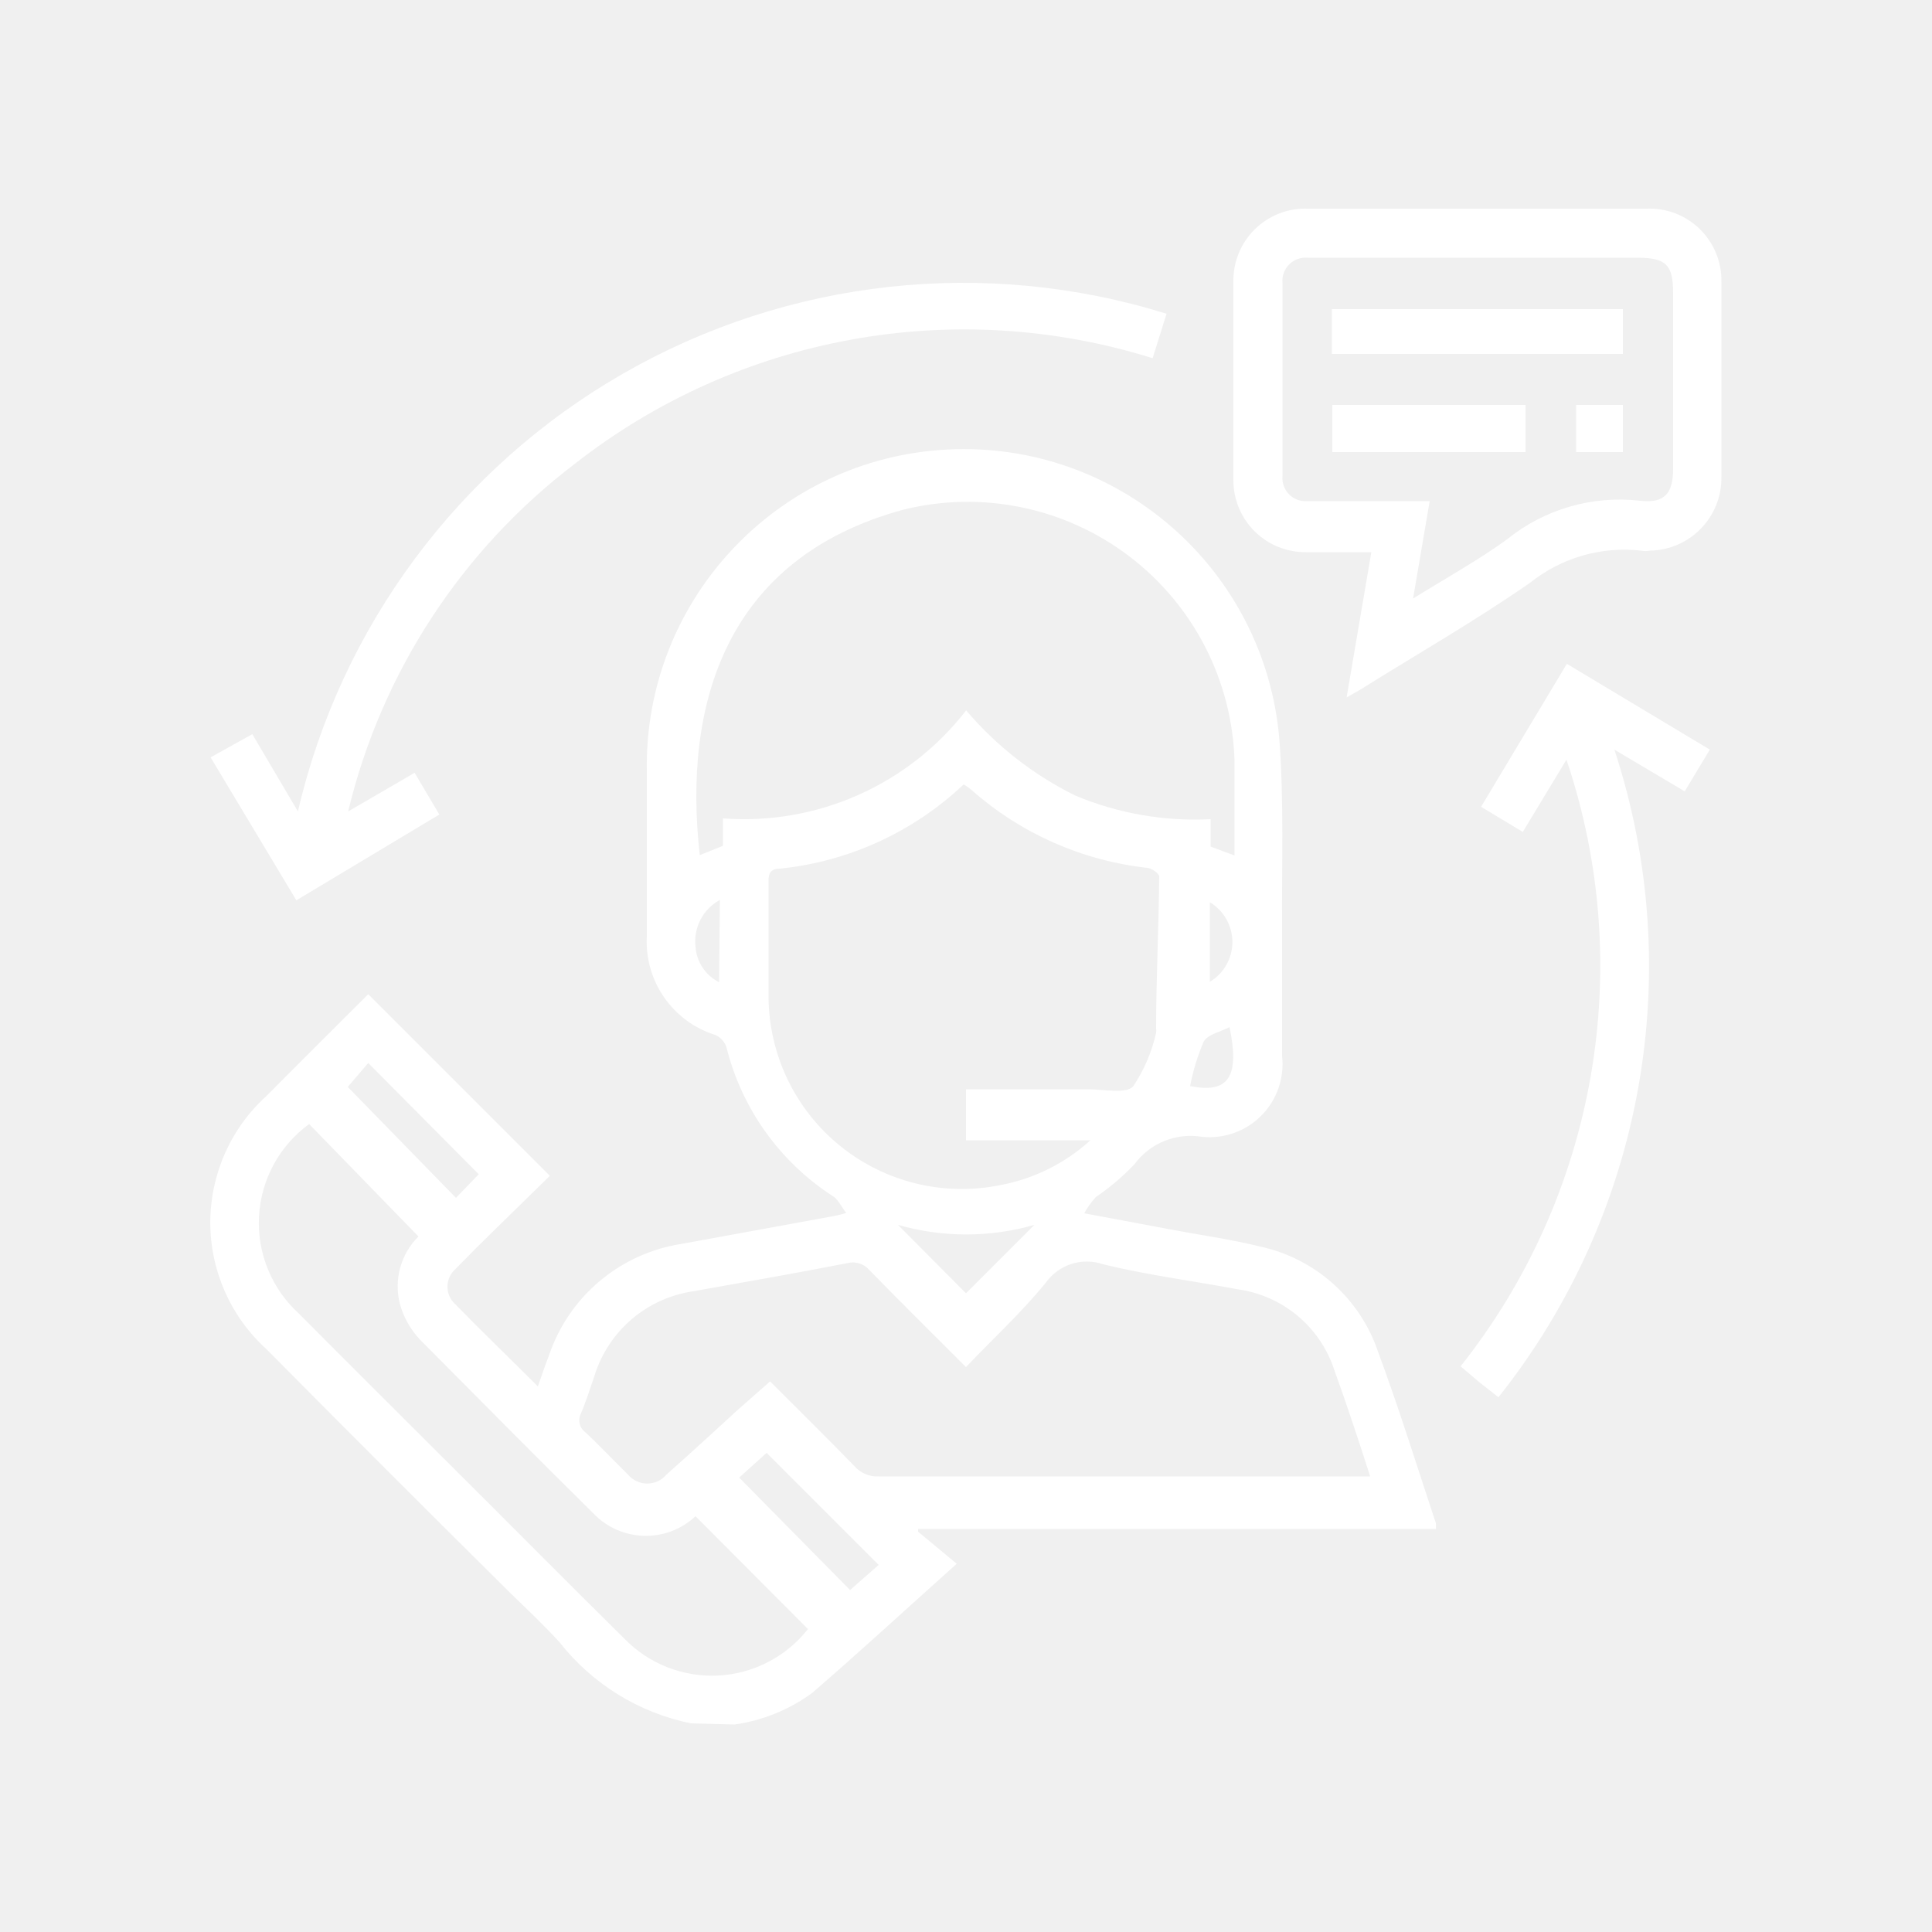
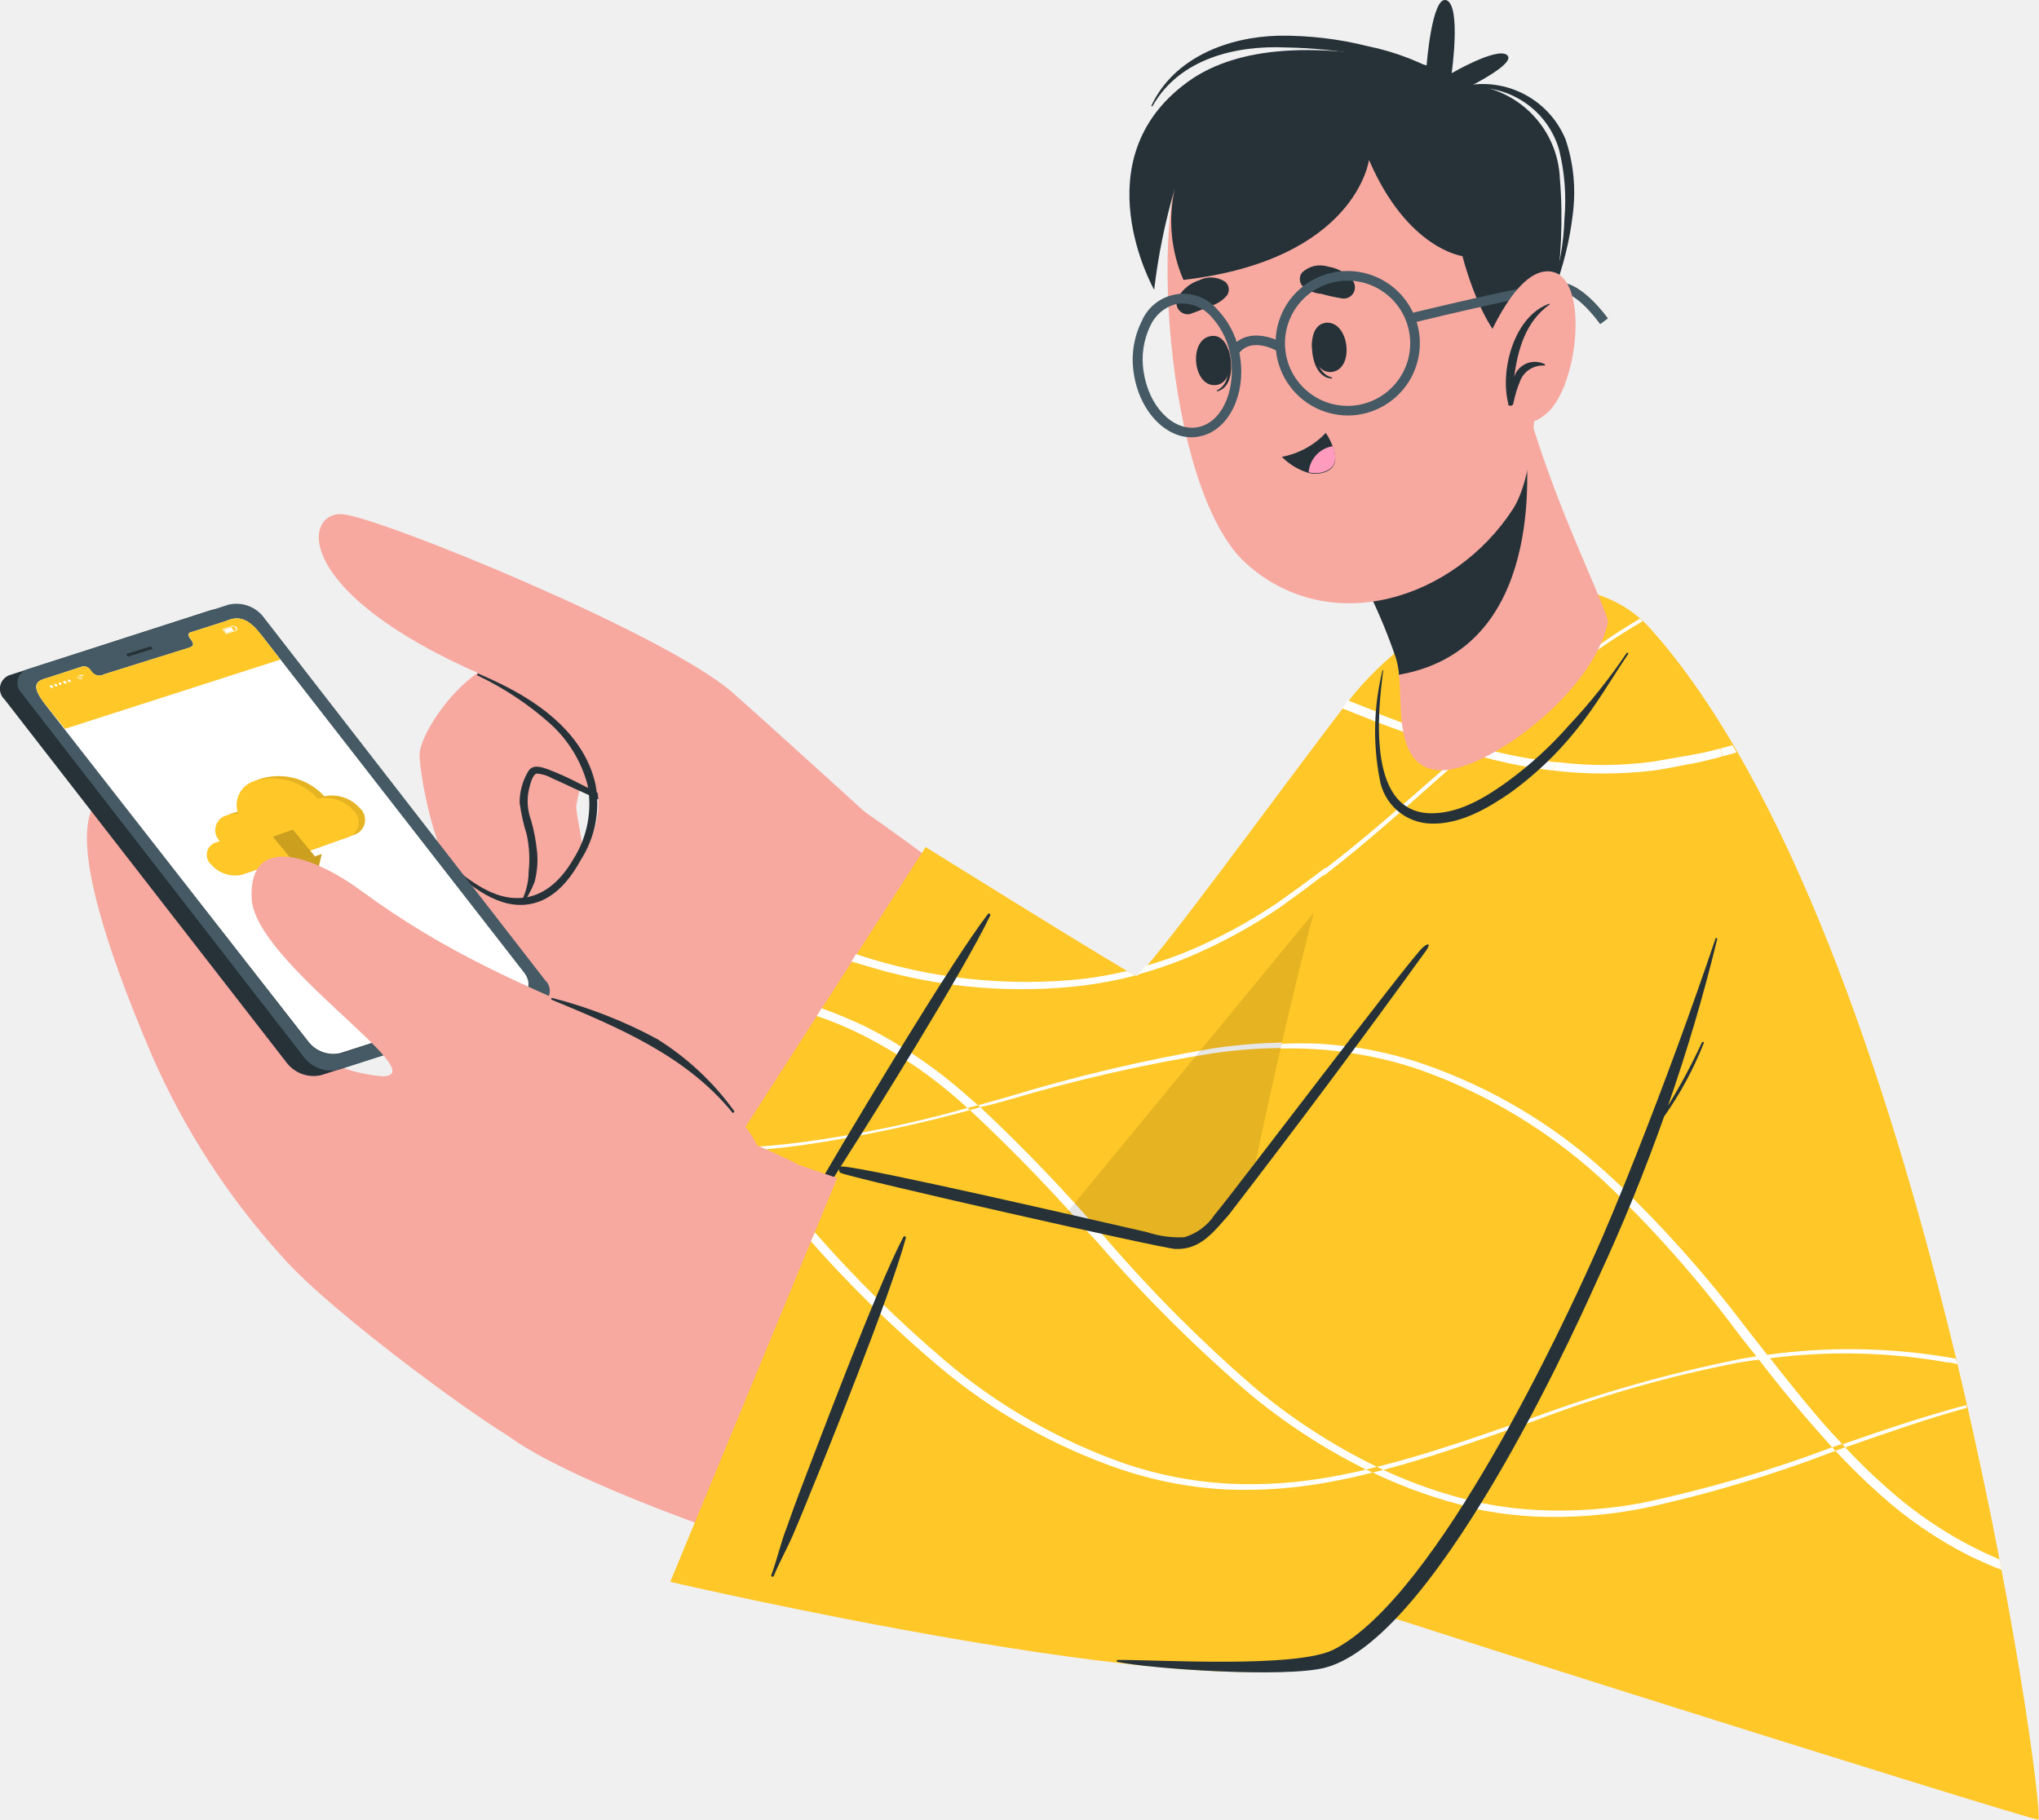
- <svg xmlns="http://www.w3.org/2000/svg" viewBox="0 0 50 50">
-   <path d="M17.88,44.6a5.8,5.8,0,0,1-3.4-2.1c-.41-.45-.86-.87-1.3-1.3Q10,38.05,6.9,34.92a4.42,4.42,0,0,1,0-6.56c.88-.89,1.77-1.77,2.63-2.63l4.7,4.7-1.38,1.35c-.36.35-.71.7-1.06,1.06a.61.61,0,0,0-.06.86c.71.73,1.44,1.43,2.19,2.18.1-.28.18-.53.28-.78a4.32,4.32,0,0,1,3.45-2.91l3.83-.7a2.84,2.84,0,0,0,.42-.1c-.14-.18-.21-.35-.34-.43A6.44,6.44,0,0,1,18.8,27.1a.55.55,0,0,0-.27-.31,2.53,2.53,0,0,1-1.79-2.56c0-1.42,0-2.83,0-4.25a8.2,8.2,0,0,1,16.37-.84c.12,1.6.06,3.21.07,4.82,0,1.12,0,2.24,0,3.37a1.89,1.89,0,0,1-2.08,2.09,1.8,1.8,0,0,0-1.74.71,6.13,6.13,0,0,1-1,.85,2.09,2.09,0,0,0-.3.42l2.19.41c.79.15,1.59.26,2.36.45A4.15,4.15,0,0,1,35.67,35c.54,1.46,1,2.94,1.49,4.42a.71.71,0,0,1,0,.15H23.76l0,.07,1,.83c-1.32,1.18-2.52,2.29-3.75,3.35a4.46,4.46,0,0,1-2,.81ZM25,35.38c-.85-.85-1.68-1.67-2.5-2.51a.56.56,0,0,0-.57-.18c-1.33.26-2.66.49-4,.73a3.15,3.15,0,0,0-2.54,2.17c-.12.35-.23.7-.36,1a.38.38,0,0,0,.11.47c.38.35.74.74,1.11,1.1a.65.65,0,0,0,1,0c.62-.55,1.23-1.11,1.84-1.67l.84-.74c.74.74,1.47,1.46,2.18,2.19a.78.78,0,0,0,.63.27H35.46c-.32-1-.61-1.87-.93-2.76a3.07,3.07,0,0,0-2.48-2.08c-1.17-.22-2.35-.37-3.5-.65a1.3,1.3,0,0,0-1.48.47C26.41,34,25.68,34.66,25,35.38Zm0-17a8.84,8.84,0,0,0,2.83,2.21,8,8,0,0,0,3.5.61v.71l.62.23c0-.83,0-1.63,0-2.43a6.91,6.91,0,0,0-8.57-6.52c-4.61,1.25-5.71,5.05-5.27,8.94l.6-.24v-.71A7.27,7.27,0,0,0,25,18.39Zm0,9.81.09,0h3.06c.41,0,1,.13,1.18-.08a4.11,4.11,0,0,0,.59-1.38.36.36,0,0,0,0-.11c0-1.31.07-2.62.08-3.94,0-.07-.19-.21-.31-.22a8.24,8.24,0,0,1-4.53-2,1.53,1.53,0,0,0-.22-.16,8.13,8.13,0,0,1-4.75,2.18c-.22,0-.31.1-.3.33,0,1,0,2,0,3a5,5,0,0,0,6,4.86,4.76,4.76,0,0,0,2.33-1.16H25ZM8,29.09A3.17,3.17,0,0,0,7.74,34c1.26,1.27,2.53,2.53,3.79,3.79,1.55,1.54,3.08,3.09,4.63,4.62a3.16,3.16,0,0,0,4.75-.25L18,39.24a1.88,1.88,0,0,1-2.65-.08c-1.51-1.49-3-3-4.49-4.5a2.21,2.21,0,0,1-.51-.91A1.82,1.82,0,0,1,10.83,32ZM22.74,40.5l-2.9-2.9-.71.64L22,41.15ZM9,28.13,11.8,31l.59-.61L9.53,27.51Zm16,5.34,1.77-1.77a6.42,6.42,0,0,1-3.53,0Zm5.82-5.36c1,.2,1.26-.28,1-1.53-.24.13-.57.19-.67.38A5.5,5.5,0,0,0,30.8,28.11ZM18.63,23.29A1.22,1.22,0,0,0,18,24.5a1.11,1.11,0,0,0,.61.92Zm12.68.06v2.06A1.2,1.2,0,0,0,31.31,23.35Z" style="fill:#fff" />
-   <path d="M34.85,18.05l.64-3.76-.34,0c-.44,0-.89,0-1.34,0a1.86,1.86,0,0,1-1.89-1.86q0-2.57,0-5.13A1.86,1.86,0,0,1,33.85,5.4h8.76a1.86,1.86,0,0,1,1.94,1.89c0,1.69,0,3.37,0,5.05a1.88,1.88,0,0,1-1.85,1.91.59.59,0,0,1-.23,0,3.9,3.9,0,0,0-2.87.83c-1.44,1-2.93,1.85-4.4,2.77Zm1.72-2.56c.87-.54,1.7-1,2.43-1.53a4.63,4.63,0,0,1,3.45-1c.63.07.85-.19.85-.83V7.59c0-.74-.18-.92-.93-.92H33.84a.6.6,0,0,0-.65.65q0,2.5,0,5a.6.6,0,0,0,.64.65H37Z" style="fill:#fff" />
-   <path d="M30.19,8.12l-.36,1.15A16.34,16.34,0,0,0,14.88,12a16,16,0,0,0-5.87,9l1.72-1,.64,1.08-3.7,2.22-2.22-3.7L6.53,19l1.18,2A17.68,17.68,0,0,1,30.19,8.12Z" style="fill:#fff" />
-   <path d="M40.54,19.66l-1.13,1.87-1.08-.65,2.22-3.7,3.7,2.22-.65,1.08L41.78,19.4a17.93,17.93,0,0,1-3,16.76l-.51-.4-.47-.4A16.68,16.68,0,0,0,40.54,19.66Z" style="fill:#fff" />
-   <path d="M42,8V9.16H34.47V8Z" style="fill:#fff" />
-   <path d="M39.48,10.48V11.7h-5V10.48Z" style="fill:#fff" />
-   <path d="M40.79,11.7V10.48H42V11.7Z" style="fill:#fff" />
+ <svg xmlns="http://www.w3.org/2000/svg" width="149" height="133" fill="none">
+   <path fill="#F7A9A0" d="M109.14 55.63c-4.42 18-15.14 45.96-24.62 45.81-8.65-.13-27.94-15.47-36.02-20.5-8.08-5.02 10.05-24.81 14.68-21.61 7.18 4.96 17.93 13.82 19.74 13.24 2.27-.72 5.14-6.28 18.06-22.7 5.26-6.7 10.04-1.9 8.16 5.76Z" />
+   <path fill="#F7A9A0" d="M54.5 51.7c-3.81-1.34-8.08-3.2-12.3-3.11-4.24.08-7.76 5.7-7.76 7.26 0 1.56 1.6 11.58 5.83 11.58s1.68-7.66 1.85-8.56c.16-.89.31-2 1.1-1.9.8.1 14.79 6.71 14.79 6.71L54.49 51.7Z" />
+   <path fill="#F7A9A0" d="M54.23 52.29c-.24 0-11.58-4.48-15.82-4.4-4.24.09-7.75 5.7-7.75 7.27 0 1.56 1.6 11.57 5.84 11.57s1.67-7.66 1.83-8.55c.16-.9.33-2 1.12-1.9.8.1 14.78 6.71 14.78 6.71v-10.7Z" />
+   <path fill="#263238" d="M37.93 66.2c.45-.75.7-1.62.7-2.5.1-.9.05-1.81-.14-2.7-.24-.76-.41-1.54-.52-2.33 0-.78.2-1.55.6-2.24.31-.59.94-.39 1.47-.2.79.3 1.56.65 2.3 1.04l2.42 1.23c.84.4 1.66.85 2.45 1.35.06 0 0 .15-.05.13a22.8 22.8 0 0 1-2.14-.95l-2.43-1.12c-.76-.33-1.5-.7-2.26-1.03-.34-.2-.72-.31-1.11-.34-.33.08-.49.87-.56 1.13-.18.76-.12 1.55.15 2.29.22.76.36 1.53.44 2.32.07.74 0 1.48-.19 2.2-.26.65-.6 1.26-1 1.82-.05.06-.18-.02-.13-.1Z" />
+   <path fill="#F7A9A0" d="M67.65 63.4S55.92 52.7 53.48 50.58c-4.9-4.26-25.53-12.69-28.4-12.99-2.89-.3-3.91 5.59 10.09 11.71 7.37 3.23 8.69 7.45 8.55 9.8-.13 2.35-2.37 6.66-6.3 6.6-3.94-.06-6.5-5.86-10.12-6.5-3.63-.63-1.24 6 1.32 9.84a24.17 24.17 0 0 0 10.6 8.27 563.9 563.9 0 0 1 13.95 5.82L67.65 63.4Z" />
+   <path fill="#263238" d="M32.52 62.93c1.48 1.15 3.16 2.64 5.11 2.71 1.95.08 3.33-1.23 4.27-2.85a7.5 7.5 0 0 0 1.03-5.45 9.22 9.22 0 0 0-2.7-4.42 22.37 22.37 0 0 0-5.34-3.55c-.08 0 0-.16.08-.13 1.81.81 7.45 3.12 8.55 8.1a7.66 7.66 0 0 1-1.1 5.55c-.86 1.57-2.14 3.08-4.05 3.24-2.33.19-4.33-1.7-6-3.11-.04-.1.06-.16.15-.09Z" />
+   <path fill="#FFC727" d="M67.65 61.9 50.1 89.16s27.84 15.59 35.71 13.08c7.87-2.51 19.78-25.1 24.72-44.9 4.93-19.82-7.26-12.23-11.99-6.1-4.72 6.11-14.96 20.27-15.52 20.09-.56-.18-15.37-9.41-15.37-9.41Z" />
+   <path fill="#fff" d="M60.04 73.7c1.13.4 2.24.87 3.32 1.39a34.85 34.85 0 0 1 6.5 4.3c.54.44 1.08.95 1.6 1.38l.2.18c3.18 2.99 6.2 6.14 9.05 9.45 2.83 3.26 5.84 6.37 9.01 9.3l-.48.42a123.88 123.88 0 0 1-9.03-9.27c-2.93-3.4-6.04-6.63-9.32-9.7l-.21-.18a33.6 33.6 0 0 0-7.61-5.29 25.67 25.67 0 0 0-3.38-1.42l.35-.56ZM53.3 84.16c1.46 1.56 2.85 3.15 4.31 4.75a122.1 122.1 0 0 0 7.3 7.6l1.74.79c-3-2.81-5.86-5.77-8.55-8.87l-3.92-4.34-.25-.25-.25-.28-.2.3-.18.28v.02Zm0 0a51.96 51.96 0 0 0 5.28-.45 102.35 102.35 0 0 0 13.12-2.8c.67-.15 1.35-.33 2-.52a117.6 117.6 0 0 1 15.03-3.42 37.8 37.8 0 0 1 7.68-.3c2.35.17 4.68.62 6.92 1.34l.2-.44a28.66 28.66 0 0 0-7.09-1.32 39.1 39.1 0 0 0-7.75.37 119.8 119.8 0 0 0-15.06 3.56l-2.14.6-.78.2a85.73 85.73 0 0 1-12.14 2.51c-1.53.2-3.06.34-4.61.4h-.46l-.2.27Zm44.76-32.4a90.5 90.5 0 0 0 8.91 3.14l.28.1a54.42 54.42 0 0 0 3.58.85c0-.22.09-.42.14-.64a28.45 28.45 0 0 1-3.12-.75 96.37 96.37 0 0 1-9.35-3.27c-.16.26-.27.4-.43.6l-.01-.04Zm-15.02 19.5c1.3-.35 2.56-.78 3.8-1.3 2.37-1 4.63-2.23 6.75-3.68 4.2-3 8.2-6.28 11.97-9.8.56-.49 1.1-.94 1.67-1.46l.6-.53c1.23-1.06 2.45-2.1 3.7-3.14a.57.57 0 0 0 0-.26c-1.35 1.07-2.67 2.2-4 3.33-.2.17-.4.35-.6.5-.53.47-1.04.96-1.57 1.38a117 117 0 0 1-12 9.68 37.59 37.59 0 0 1-6.76 3.63c-.95.38-1.93.72-2.92 1-.17.26-.39.48-.63.68l-.01-.03Zm-20.82-.98 1.66.49c5 1.45 10.24 1.88 15.4 1.25 1.24-.16 2.46-.4 3.66-.71l-.59-.34c-1.03.25-2.07.44-3.12.57a39.09 39.09 0 0 1-16.68-1.8l-.33.54Z" />
+   <path fill="#000" d="M69.72 98.65c6.34 2.58 12.57 4.46 15.82 3.64l.28-.07c7.87-2.52 19.77-25.09 24.72-44.9a30.87 30.87 0 0 0 1.13-8.14v-.3c0-.16-.02-.31-.05-.47v-.2c0-.13-.03-.27-.06-.41L69.72 98.65Z" opacity=".1" />
+   <path fill="#263238" d="m59.9 86.46 1.68-2.85c1.14-1.9 7.93-13.31 10.61-16.8.08-.1.22 0 .17.11-1.9 3.99-8.91 15.21-10.1 17.04l-1.8 2.85c-.6.95-1.34 1.8-1.95 2.75-.06.1-.21 0-.16-.08.56-1.02 1.01-2.05 1.55-3.02Z" />
+   <path fill="#FFC727" d="M148.95 133c-.16.18-61.3-19.01-61.93-19.72-.88-1.03 9.23-57.98 16.59-67.36 1.58-2 11.78-5.7 16.97 0 20.16 22.54 28.96 86.42 28.37 87.08Z" />
+   <path fill="#fff" d="M89 99.05c.82.78 1.68 1.53 2.56 2.27a43.68 43.68 0 0 0 9.07 5.9l.49.23c1.2.55 2.42 1.04 3.68 1.45a26.9 26.9 0 0 0 7.49 1.47c2.54.13 5.1-.04 7.6-.5a94.4 94.4 0 0 0 13.98-4.08l.69-.23h.1c2.98-1.04 5.98-2.05 9.02-2.86l.05.2c-3.03.83-6.02 1.9-8.98 2.92-.22.08-.46.15-.69.25a95.44 95.44 0 0 1-14.1 4.2c-2.55.49-5.14.68-7.73.58a28.2 28.2 0 0 1-7.6-1.42 35.73 35.73 0 0 1-4.34-1.75l-.48-.21a43.8 43.8 0 0 1-8.64-5.64 50.6 50.6 0 0 1-2.3-2l.13-.78Zm-1.58 9.62c.74.1 1.48.16 2.23.2 2.59.1 5.17-.09 7.71-.58.95-.18 1.98-.4 2.94-.65l.82-.2c3.75-.94 7.4-2.33 11.04-3.6a88.7 88.7 0 0 1 14.82-4.23c.52-.09 1.03-.17 1.56-.23.26 0 .52-.08.77-.1 4.32-.56 8.7-.46 12.99.3.24 0 .48.07.73.13a3.26 3.26 0 0 0-.1-.39c-.19-.05-.38-.08-.57-.11a43.86 43.86 0 0 0-13.24-.18l-.77.1c-.47.09-.95.15-1.41.25a100.43 100.43 0 0 0-14.85 4.22c-3.8 1.3-7.6 2.65-11.46 3.62a45.36 45.36 0 0 1-3.32.72 32.77 32.77 0 0 1-9.79.29c-.05.15-.08.25-.1.44Zm6.16-32.03a29.15 29.15 0 0 1 10.29 1.59 39.12 39.12 0 0 1 13.05 7.87 88.25 88.25 0 0 1 10.2 11.49c.41.52.81 1.04 1.23 1.55a100.56 100.56 0 0 0 5.75 6.88 49.87 49.87 0 0 0 3.26 3.2 30.09 30.09 0 0 0 6.4 4.42c.82.4 1.64.78 2.5 1.1l-.15-.76a29.46 29.46 0 0 1-8.3-5.3 41.77 41.77 0 0 1-3.02-2.94l-.2-.22c-1.9-2-3.58-4.14-5.28-6.29l-.19-.23-1.46-1.86a88.74 88.74 0 0 0-10.32-11.47 38.47 38.47 0 0 0-13.3-7.88 28.92 28.92 0 0 0-7.6-1.5 31.3 31.3 0 0 0-2.74 0 .6.6 0 0 0-.12.35Zm6.71-23.98c2.2.83 4.42 1.62 6.65 2.27l.28.1 2.04.53c2.53.62 5.12.95 7.72 1 1.3 0 2.6-.08 3.9-.25.64-.09 1.28-.22 1.9-.35.62-.12 1.28-.2 1.9-.38.63-.17 1.5-.37 2.22-.58a5.55 5.55 0 0 0-.3-.53c-.68.2-1.37.36-2.05.52-1.26.26-2.52.45-3.8.68-1.26.17-2.53.25-3.8.24a35.04 35.04 0 0 1-9.44-1.45 75.98 75.98 0 0 1-7.05-2.4c-.02.16-.1.34-.17.6Zm-3.57 11.36c3.08-2.37 5.96-4.97 8.86-7.53.56-.5 1.1-.95 1.67-1.47l.6-.53a87.66 87.66 0 0 1 9.8-7.6c.79-.52 1.58-1.01 2.38-1.48l-.2-.19c-.77.46-1.55.95-2.31 1.46a101.56 101.56 0 0 0-9.94 7.74l-.6.5c-.53.46-1.04.95-1.58 1.37-2.8 2.45-5.6 4.94-8.55 7.2-.03.17-.08.32-.13.53Z" />
+   <path fill="#F7A9A0" d="M125.77 64.13c-3.13 18.35-18.53 52.67-28.57 55.9-11.61 3.74-51.95-9.15-59.88-14.95-3.15-2.3 13.64-22.62 17.56-21.19 16.42 6.05 30.98 9.15 33.1 7.71 3.24-2.2 16.5-21.19 25.1-32.96 10.84-14.8 14.1-2.74 12.69 5.49Z" />
+   <path fill="#F7A9A0" d="M38.38 105.63c-1.8-.64-14.15-9.6-17.8-13.82a54.09 54.09 0 0 1-9.5-14.72C7.42 68.53 5.7 62.3 6.58 59.5c1.02-3.25 1.32-3.8 9.85 10.38 4.84 8.02 9.44 8.93 13.44 8.85a61.43 61.43 0 0 1 28.38 6.34s-12.98 23.01-19.87 20.55Z" />
+   <path fill="#263238" d="m17.93 45.46 20.64 26.62a1.06 1.06 0 0 1-.45 1.8l-14.63 4.7a2.48 2.48 0 0 1-2.5-.85L.33 51.12a1.06 1.06 0 0 1 .45-1.8L15.4 44.6a2.5 2.5 0 0 1 2.52.85Z" />
+   <path fill="#455A64" d="M16.69 44.2 2.06 48.9a1.06 1.06 0 0 0-.45 1.8l20.64 26.62a2.49 2.49 0 0 0 2.52.86l14.63-4.72a1.07 1.07 0 0 0 .44-1.81L19.2 45.03a2.5 2.5 0 0 0-2.51-.83Zm21.6 26.93c.54.7.38 1.45-.36 1.69l-13.09 4.2a2.3 2.3 0 0 1-2.3-.84L3.27 51.45c-1.1-1.43-.57-1.7.17-1.9l2.61-.85a.6.6 0 0 1 .55.26l.06.08a.7.7 0 0 0 .95.24l6.06-1.9c.35-.1.62-.2.27-.64l-.06-.08c-.15-.2-.14-.38 0-.43l2.63-.84c.73-.24 1.47-.24 2.48 1.07l19.29 24.67Z" />
+   <path fill="#263238" d="m11.1 47.45-1.65.52a.15.15 0 0 1-.18-.06.08.08 0 0 1 0-.12l1.66-.52a.15.15 0 0 1 .17.05.08.08 0 0 1 0 .13Z" />
+   <path fill="#fff" d="m19.06 46.36 19.23 24.72c.54.7.39 1.45-.36 1.7l-13.09 4.2a2.3 2.3 0 0 1-2.3-.84L3.27 51.45c-1.1-1.43-.57-1.7.17-1.9l2.61-.85a.6.6 0 0 1 .55.26l.06.08a.7.7 0 0 0 .95.24l6.07-1.9c.34-.1.61-.2.26-.64l-.06-.08c-.15-.2-.14-.38 0-.43l2.63-.84c.79-.34 1.53-.34 2.54.97Z" />
+   <path fill="#FFC727" d="m19.06 46.36 1.43 1.85-15.74 5.06-1.47-1.82c-1.1-1.43-.57-1.7.17-1.9l2.62-.85a.59.59 0 0 1 .54.26l.06.08a.7.7 0 0 0 .95.24l6.07-1.9c.34-.1.61-.2.26-.64l-.06-.08c-.15-.2-.14-.38 0-.43l2.63-.84c.79-.34 1.53-.34 2.54.97Z" />
+   <path fill="#fff" d="M6.13 49.36a.45.45 0 0 0-.32 0 .23.23 0 0 0-.17.16v-.07s.05 0 .08-.05h.35l.06-.04Z" />
+   <path fill="#fff" d="M5.72 49.6h-.07a.17.17 0 0 1 .1-.12.37.37 0 0 1 .31 0 .32.32 0 0 0-.2 0 .14.14 0 0 0-.14.13Z" />
+   <path fill="#fff" d="M6.03 49.55v.05a.23.23 0 0 0-.11 0 .09.09 0 0 0-.06.05H5.8c0-.1.11-.1.23-.1Zm-.03.09v.05a.07.07 0 0 1-.06 0l.06-.05Zm-2.33.57a.08.08 0 0 1-.04-.06.08.08 0 0 1 .04-.06.19.19 0 0 1 .18.06.09.09 0 0 1 0 .13.16.16 0 0 1-.18-.07Zm.32-.11a.08.08 0 0 1 0-.11.17.17 0 0 1 .17.05c.05.06 0 .12 0 .13a.17.17 0 0 1-.17-.06Zm.33-.1a.08.08 0 0 1 0-.12.17.17 0 0 1 .17.06v.12a.16.16 0 0 1-.17-.05Zm.33-.1a.07.07 0 0 1-.04-.06.07.07 0 0 1 .04-.06.19.19 0 0 1 .18.05.08.08 0 0 1 .04.07.08.08 0 0 1-.04.06.17.17 0 0 1-.18-.06Zm.33-.1a.08.08 0 0 1 0-.13.17.17 0 0 1 .17.06.08.08 0 0 1 0 .12.2.2 0 0 1-.17-.05Zm12.37-3.73-.84.28-.27-.36.85-.27.26.35Zm-.83.22.77-.25-.21-.27-.77.25.2.27Z" />
+   <path fill="#fff" d="m16.9 45.85-.54.18.18.23.54-.17-.18-.24Zm.47.11-.07.02-.15-.18.08-.03.14.2Z" />
+   <path fill="#FFC727" d="M15.9 63.04a2.29 2.29 0 0 0 2.24.73l7.7-2.74a1.15 1.15 0 0 0 .46-1.96 2.74 2.74 0 0 0-2.6-.87 4.54 4.54 0 0 0-4.56-1.31 1.83 1.83 0 0 0-1.26 2.43c-.29-.02-.57.01-.84.1a1.13 1.13 0 0 0-.51 1.9l-.24.07a.95.95 0 0 0-.38 1.65Z" />
+   <path fill="#000" d="M15.9 63.04a2.29 2.29 0 0 0 2.24.73l7.7-2.74a1.15 1.15 0 0 0 .46-1.96 2.74 2.74 0 0 0-2.6-.87 4.54 4.54 0 0 0-4.56-1.31 1.83 1.83 0 0 0-1.26 2.43c-.29-.02-.57.01-.84.1a1.13 1.13 0 0 0-.51 1.9l-.24.07a.95.95 0 0 0-.38 1.65Z" opacity=".1" />
+   <path fill="#FFC727" d="M15.44 63.2a2.32 2.32 0 0 0 2.24.74l7.7-2.73a1.15 1.15 0 0 0 .45-1.96 2.7 2.7 0 0 0-2.6-.87 4.53 4.53 0 0 0-4.56-1.32 1.84 1.84 0 0 0-1.26 2.43 2.2 2.2 0 0 0-.84.1 1.13 1.13 0 0 0-.5 1.9l-.25.07a.95.95 0 0 0-.38 1.64Z" />
+   <path fill="#FFC727" d="m23.01 62.59-1.46.52-1.61-1.95 1.46-.52 1.61 1.95Zm.5-.17-2.47.87 2.12.64.35-1.51Z" />
+   <path fill="#000" d="m23.01 62.59-1.46.52-1.61-1.95 1.46-.52 1.61 1.95Zm.5-.17-2.47.87 2.12.64.35-1.51Z" opacity=".2" />
+   <path fill="#F7A9A0" d="M27.89 78.67c4.12.06-9.3-8.31-9.5-13-.23-4.7 4.36-3.23 7.98-.58 12.52 9.21 21.97 8.75 28.32 17.56 6.35 8.8-26.8-3.98-26.8-3.98Z" />
+   <path fill="#263238" d="M40.35 72.94c2.68.69 5.27 1.7 7.7 3.02a20.03 20.03 0 0 1 5.59 5.23c.06.09-.06.21-.13.12-3.38-4.16-8.39-6.24-13.2-8.24a.07.07 0 0 1 0-.12h.04Z" />
+   <path fill="#FFC727" d="M87.1 90.47c-3.2.87-25.55-5.27-25.55-5.27l-12.57 30.42s38.97 9.07 48.02 5.92c9.05-3.14 23.2-34.06 27.81-52.03 4.3-16.87-1.43-27.88-13.47-10.4 0 .02-22.51 30.9-24.23 31.36Z" />
+   <path fill="#fff" d="M80.06 89.7c.23.22.44.47.65.7 3.34 3.9 6.97 7.55 10.85 10.92a43.68 43.68 0 0 0 9.07 5.9l.49.23a34.19 34.19 0 0 0 6.65 2.3c-.08.14-.18.27-.25.43a35.56 35.56 0 0 1-7.19-2.54l-.49-.22a43.8 43.8 0 0 1-8.64-5.64 104.35 104.35 0 0 1-10.96-10.93l-1.28-1.38 1.1.22Zm-20.8 1.04a90.54 90.54 0 0 0 9.3 9.1 41.43 41.43 0 0 0 13.46 7.6 28.6 28.6 0 0 0 7.6 1.43c2.59.1 5.18-.09 7.71-.58.96-.18 1.98-.4 2.94-.65l.82-.2c3.33-.88 6.57-2.03 9.8-3.17.07-.11.12-.22.18-.34-3.45 1.2-6.92 2.41-10.46 3.29a44.45 44.45 0 0 1-3.32.72c-2.5.46-5.05.63-7.6.5a28.32 28.32 0 0 1-7.49-1.46 41.63 41.63 0 0 1-13.23-7.6 91.63 91.63 0 0 1-9.42-9.3l-.3.66Zm38.9-13.85c1.94.25 3.85.7 5.7 1.34a39.12 39.12 0 0 1 14.78 9.51l.25-.62c-.51-.5-1.03-.95-1.58-1.47a38.47 38.47 0 0 0-13.3-7.88 28.4 28.4 0 0 0-5.55-1.3l-.3.42Zm15.26-20.58a30.8 30.8 0 0 0 7.49 0c.64-.09 1.28-.22 1.9-.34.62-.13 1.27-.21 1.9-.39.38-.09.76-.18 1.13-.29 0-.2-.07-.39-.12-.58l-1.14.28c-1.26.26-2.52.45-3.8.68a26.84 26.84 0 0 1-6.92.04c-.12.19-.27.39-.44.6Z" />
+   <path fill="#EBEBEB" d="m68.26 119.48 2.85.5-2.85-.5Zm14.23-29.34c-.86-.14-1.78-.32-2.74-.5l2.74.5Z" />
+   <path fill="#263238" d="M97.48 120.56c7.6-3.9 17-24.3 18.8-28.3 1.17-2.57 2.22-5.17 3.26-7.79a339.3 339.3 0 0 0 5.83-15.89.08.08 0 0 1 .1 0l.02.04a131 131 0 0 1-3.6 12.2c.92-1.5 1.75-3.05 2.49-4.65a.08.08 0 0 1 .12.01l.01.05c-.75 1.9-1.72 3.7-2.9 5.37a134.95 134.95 0 0 1-4.84 11.85c-.51 1.1-11.4 26.1-19.88 28.43-2.96.8-13.1.07-15.21-.41-.09 0-.12-.14 0-.14 2.88-.03 13.08.63 15.8-.77ZM57.4 111.9c.36-1.04.75-2.09 1.14-3.13.82-2.1 5.46-14.54 7.47-18.35a.1.1 0 0 1 .18 0 .1.1 0 0 1 0 .08c-1.14 4.26-6.1 16.52-6.94 18.54-.41 1.03-.84 2.07-1.28 3.1-.44 1.02-1 2.02-1.43 3.05-.05.1-.21.06-.18-.05.4-1.09.65-2.18 1.03-3.23Zm4.14-26.64c1.85.08 18.58 3.96 22.28 4.8.88.29 1.8.42 2.73.37a4 4 0 0 0 2.2-1.63c1.19-1.38 14.25-18.67 15.2-19.53.35-.32.64-.38.3.16A789.4 789.4 0 0 1 89.79 88.8c-1.15 1.3-2.08 2.55-3.89 2.49-.79 0-23.36-5.1-24.47-5.56-.17-.06-.17-.49.1-.47Z" />
+   <path fill="#F7A9A0" d="M105.41 56.3c3.4-.07 10.98-5.65 12.09-10.81.07-.36-1.35-3.43-2.91-7.23a93.87 93.87 0 0 1-2.66-7.36c-.15-.5-14.19 8.3-14.19 8.3a40.3 40.3 0 0 1 4.29 8.91c.1.34.16.69.19 1.04v.17c.3 2-.45 7.05 3.2 6.98Z" />
+   <path fill="#263238" d="M102.22 49.15v.17c.54-.1 1.07-.22 1.6-.39 8.94-2.85 7.93-14.88 7.54-17.87-2.6 1.2-13.65 8.13-13.65 8.13a40.48 40.48 0 0 1 4.3 8.92c.1.34.17.69.21 1.04Z" />
+   <path fill="#F7A9A0" d="M109.08 11.06c3.12 5.03 4.42 21.6 1.47 26.16-4.29 6.6-13.4 9.5-19.54 3.92-5.95-5.46-7.27-27.1-3.8-31.45 5.18-6.42 17.26-6.06 21.87 1.37Z" />
+   <path fill="#263238" d="M95.9 24.83c0-.04.08.05.1.09.05 1.12.3 2.4 1.34 2.68v.07c-1.24-.05-1.57-1.74-1.44-2.84Z" />
+   <path fill="#263238" d="M96.8 23.6c1.78-.28 2.23 3.32.57 3.58-1.65.27-2.07-3.3-.58-3.57Zm-7.02 1.98s-.09.07-.08.1c.17 1.12.18 2.41-.78 2.86v.07c1.2-.28 1.18-2 .86-3.03Z" />
+   <path fill="#263238" d="M88.62 24.55c-1.8.08-1.5 3.69.17 3.6 1.67-.08 1.35-3.68-.17-3.6Zm9.39-2.75a12.2 12.2 0 0 1-1.44-.32 2.37 2.37 0 0 1-1.42-.61.76.76 0 0 1 0-.95 1.9 1.9 0 0 1 1.9-.43c.67.1 1.3.44 1.74.95A.82.82 0 0 1 98 21.8Zm-11 1.13c.47-.16.93-.34 1.38-.55.51-.12.97-.41 1.3-.83a.75.75 0 0 0-.15-.95 1.9 1.9 0 0 0-1.9-.12c-.66.21-1.22.66-1.56 1.26a.82.82 0 0 0 .93 1.2Zm6.66 10.46a4.6 4.6 0 0 0 1.96 1.18c.41.1.84.07 1.24-.08.86-.34.79-1.16.53-1.83-.13-.36-.3-.7-.52-1.02a5.87 5.87 0 0 1-3.21 1.75Z" />
+   <path fill="#FF9BBC" d="M95.63 34.52c.41.1.85.08 1.24-.08.86-.34.79-1.16.53-1.83a2.1 2.1 0 0 0-1.77 1.91Z" />
+   <path fill="#263238" d="M111.78 25.89c-3.05.31-4.91-7.17-4.91-7.17s-4.02-.5-6.83-7.03c0 0-.95 7.3-13.56 8.77a10.84 10.84 0 0 1-.64-6.65 44.9 44.9 0 0 0-1.5 7.37s-5.4-9.5 2.46-15.2c3.13-2.27 8.48-3.25 17.45-1.2 0 0 .39-5.17 1.46-4.76 1.07.42.37 5.33.37 5.33s3.26-1.9 4.03-1.34c.77.56-2.52 2.21-2.52 2.21a7.18 7.18 0 0 1 6.4 6.86c.5 5.9-.7 12.7-2.2 12.8Z" />
+   <path fill="#263238" d="M106.6 6.38a6.55 6.55 0 0 1 7.8 3.8c.6 1.77.77 3.65.53 5.5-.23 1.93-.7 3.82-1.4 5.64 0 .1-.2 0-.16-.08.58-1.68.9-3.45.95-5.23.15-1.7.02-3.41-.39-5.07a6.28 6.28 0 0 0-7.3-4.4.1.1 0 0 1-.04-.02.1.1 0 0 1-.02-.05v-.05a.1.1 0 0 1 .03-.04ZM93.42 2.61c2.2-.03 4.4.23 6.55.77 2.06.42 4.03 1.2 5.83 2.28.08.06 0 .2-.08.15a33.17 33.17 0 0 0-11.73-2.34c-3.7-.17-7.8.82-9.76 4.27 0 .06-.13 0-.1 0 1.66-3.56 5.65-5.04 9.29-5.13Z" />
+   <path fill="#455A64" d="M98.53 30.37a5.3 5.3 0 0 1-4.48-8.16 5.28 5.28 0 1 1 4.48 8.16Zm-4.63-5.23a4.57 4.57 0 1 0 9.15-.1 4.57 4.57 0 0 0-9.15.1Zm-6.4 6.79c-2.14.32-4.23-1.77-4.65-4.65a6.3 6.3 0 0 1 .58-3.8 3.29 3.29 0 0 1 5.57-.81 6.2 6.2 0 0 1 1.63 3.49c.4 2.72-.84 5.2-2.8 5.7l-.33.07Zm-3.43-8.14a5.65 5.65 0 0 0-.5 3.38c.37 2.5 2.1 4.32 3.86 4.07 1.76-.25 2.85-2.5 2.53-4.99a5.64 5.64 0 0 0-1.44-3.1 2.85 2.85 0 0 0-2.41-.95l-.26.05a2.85 2.85 0 0 0-1.78 1.54Z" />
+   <path fill="#455A64" d="m93.46 25.73.37-.6c-.89-.55-2.85-1.18-3.93.37l.58.4c.96-1.39 2.9-.22 2.98-.17Zm23.47-2.03.57-.43c-.2-.26-1.9-2.6-3.51-2.63-1.6-.02-10.73 2.22-11.12 2.31l.17.69c2.64-.65 9.78-2.31 10.93-2.3 1.15.02 2.49 1.7 2.96 2.35Z" />
+   <path fill="#F7A9A0" d="M108.55 25.19s2.34-6.02 4.98-5.3c2.64.7 1.76 8.81-.73 10.5a2.85 2.85 0 0 1-4.1-.6l-.15-4.6Z" />
+   <path fill="#263238" d="M113.22 22.2s.06 0 0 .07c-1.73 1.24-2.31 3.27-2.57 5.28a1.57 1.57 0 0 1 1.54-1.1 1.58 1.58 0 0 1 .7.17.06.06 0 0 1 0 .08.06.06 0 0 1-.04.02 1.78 1.78 0 0 0-1.74 1.06 8.97 8.97 0 0 0-.53 1.74c-.05.19-.39.18-.37 0v-.05c-.62-2.5.48-6.39 3-7.27Zm-12.19 26.79h.05c-.42 3.2-1.19 10.63 3.7 10.45 1.97-.05 3.85-1.2 5.41-2.34a27.51 27.51 0 0 0 4.44-4.06 42.04 42.04 0 0 0 4.23-5.3c.05-.1.17 0 .1.09-1.28 1.9-2.39 3.86-3.85 5.62a24.71 24.71 0 0 1-4.75 4.5c-1.69 1.17-3.68 2.3-5.75 2.25a3.9 3.9 0 0 1-3.8-3.31c-.5-2.62-.42-5.32.22-7.9Z" />
</svg>
